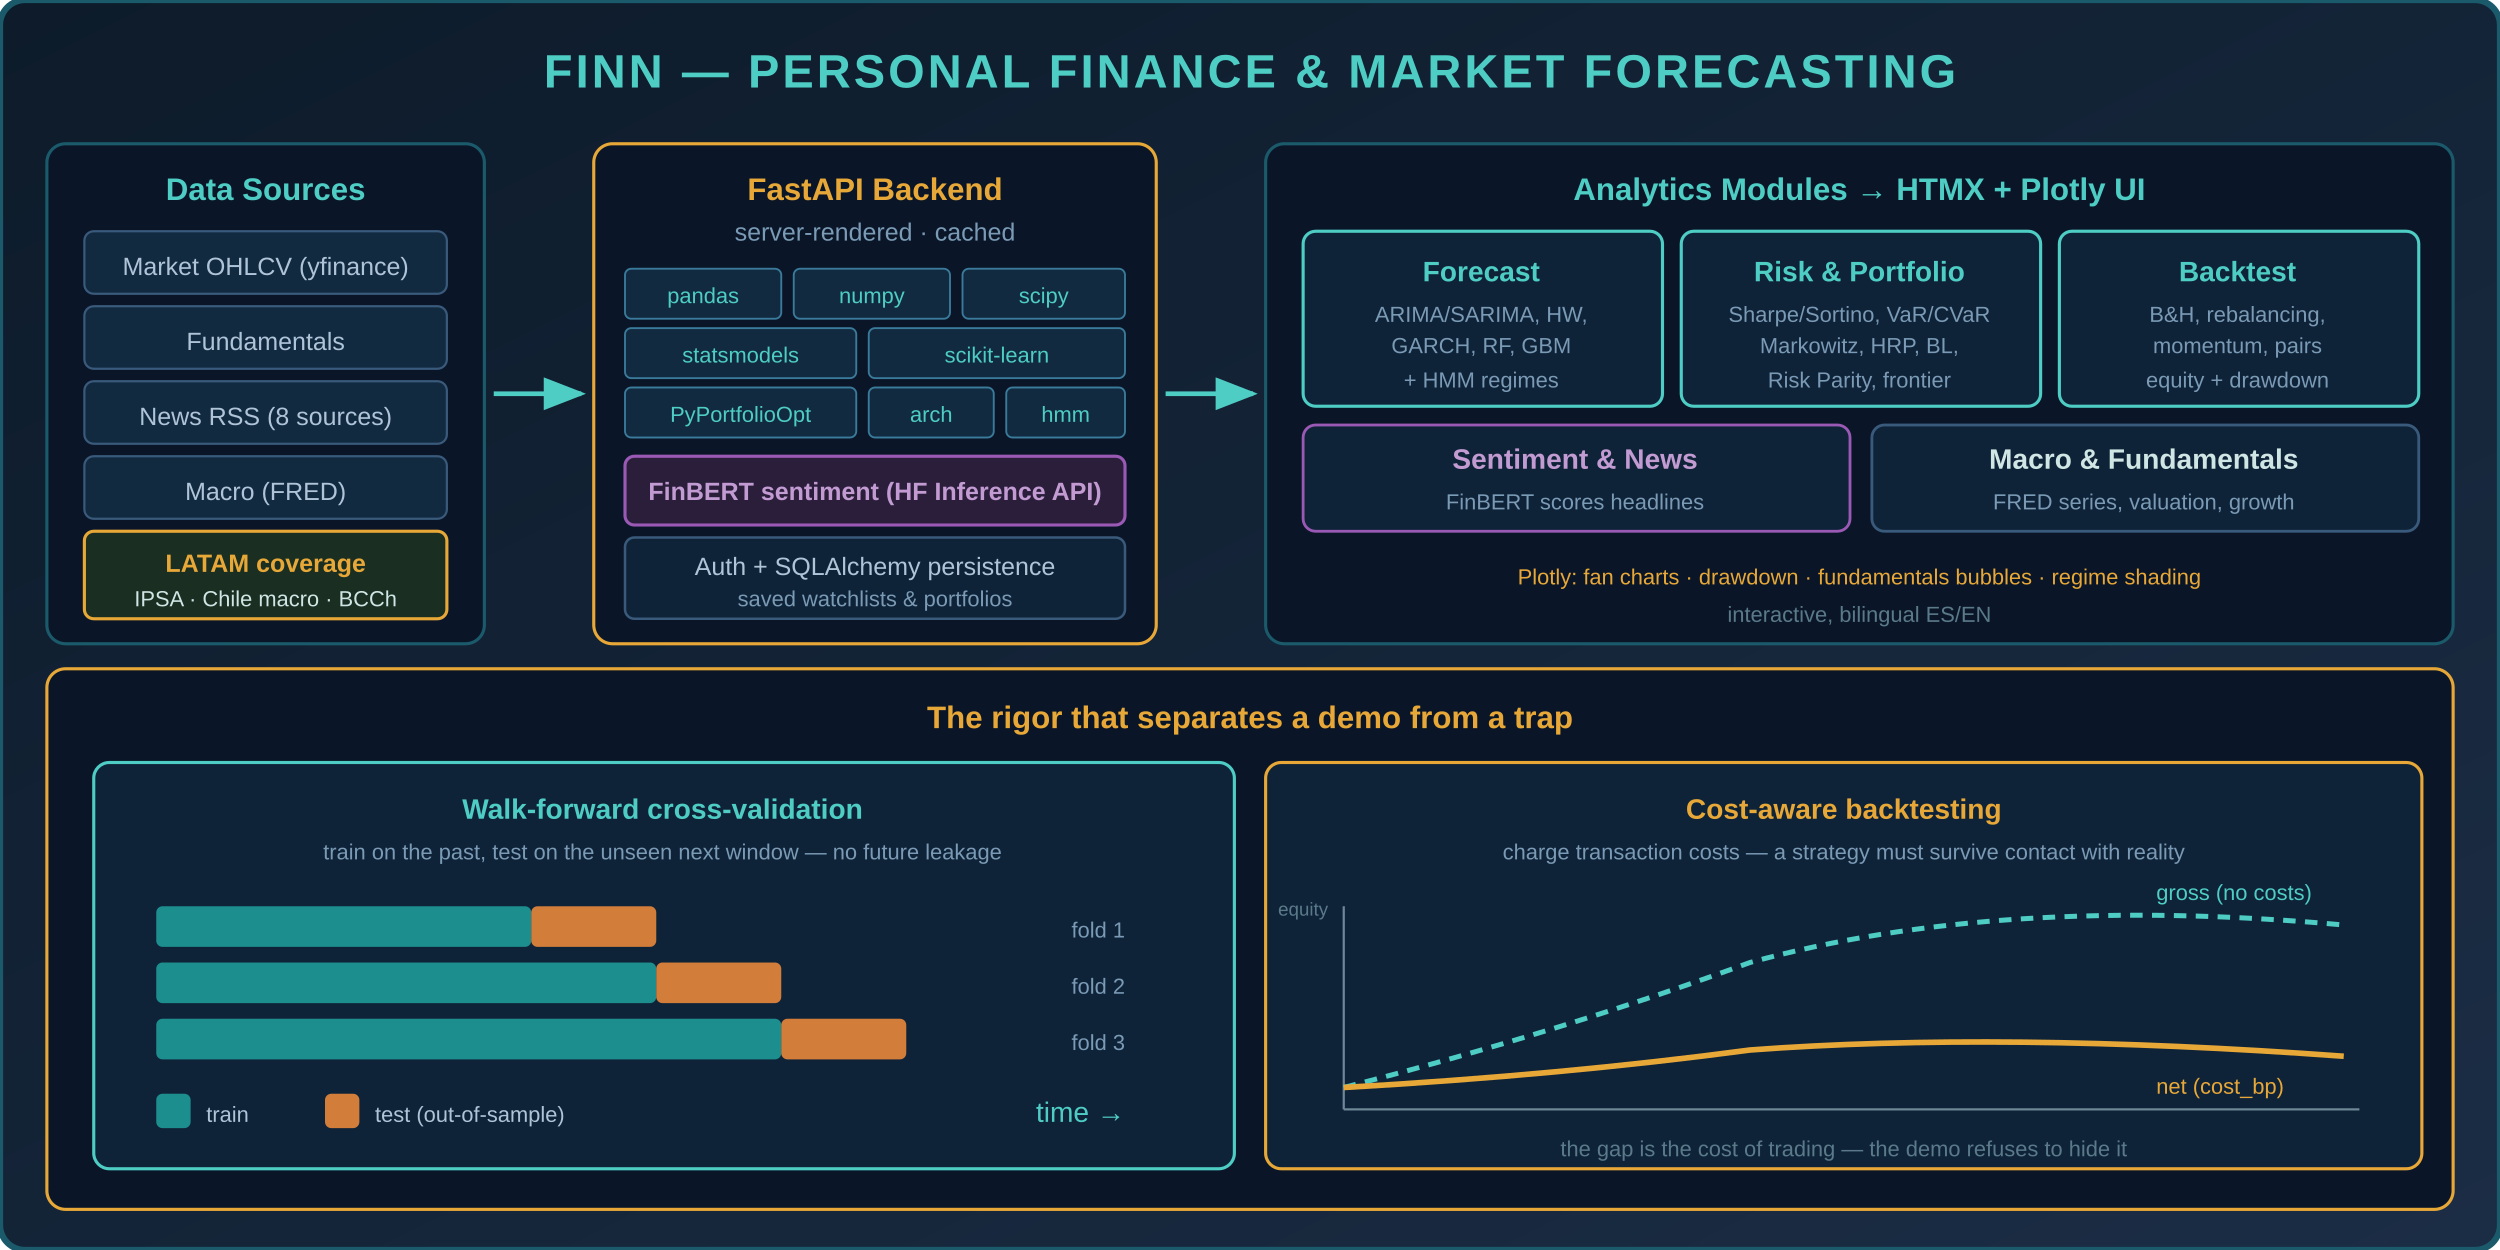
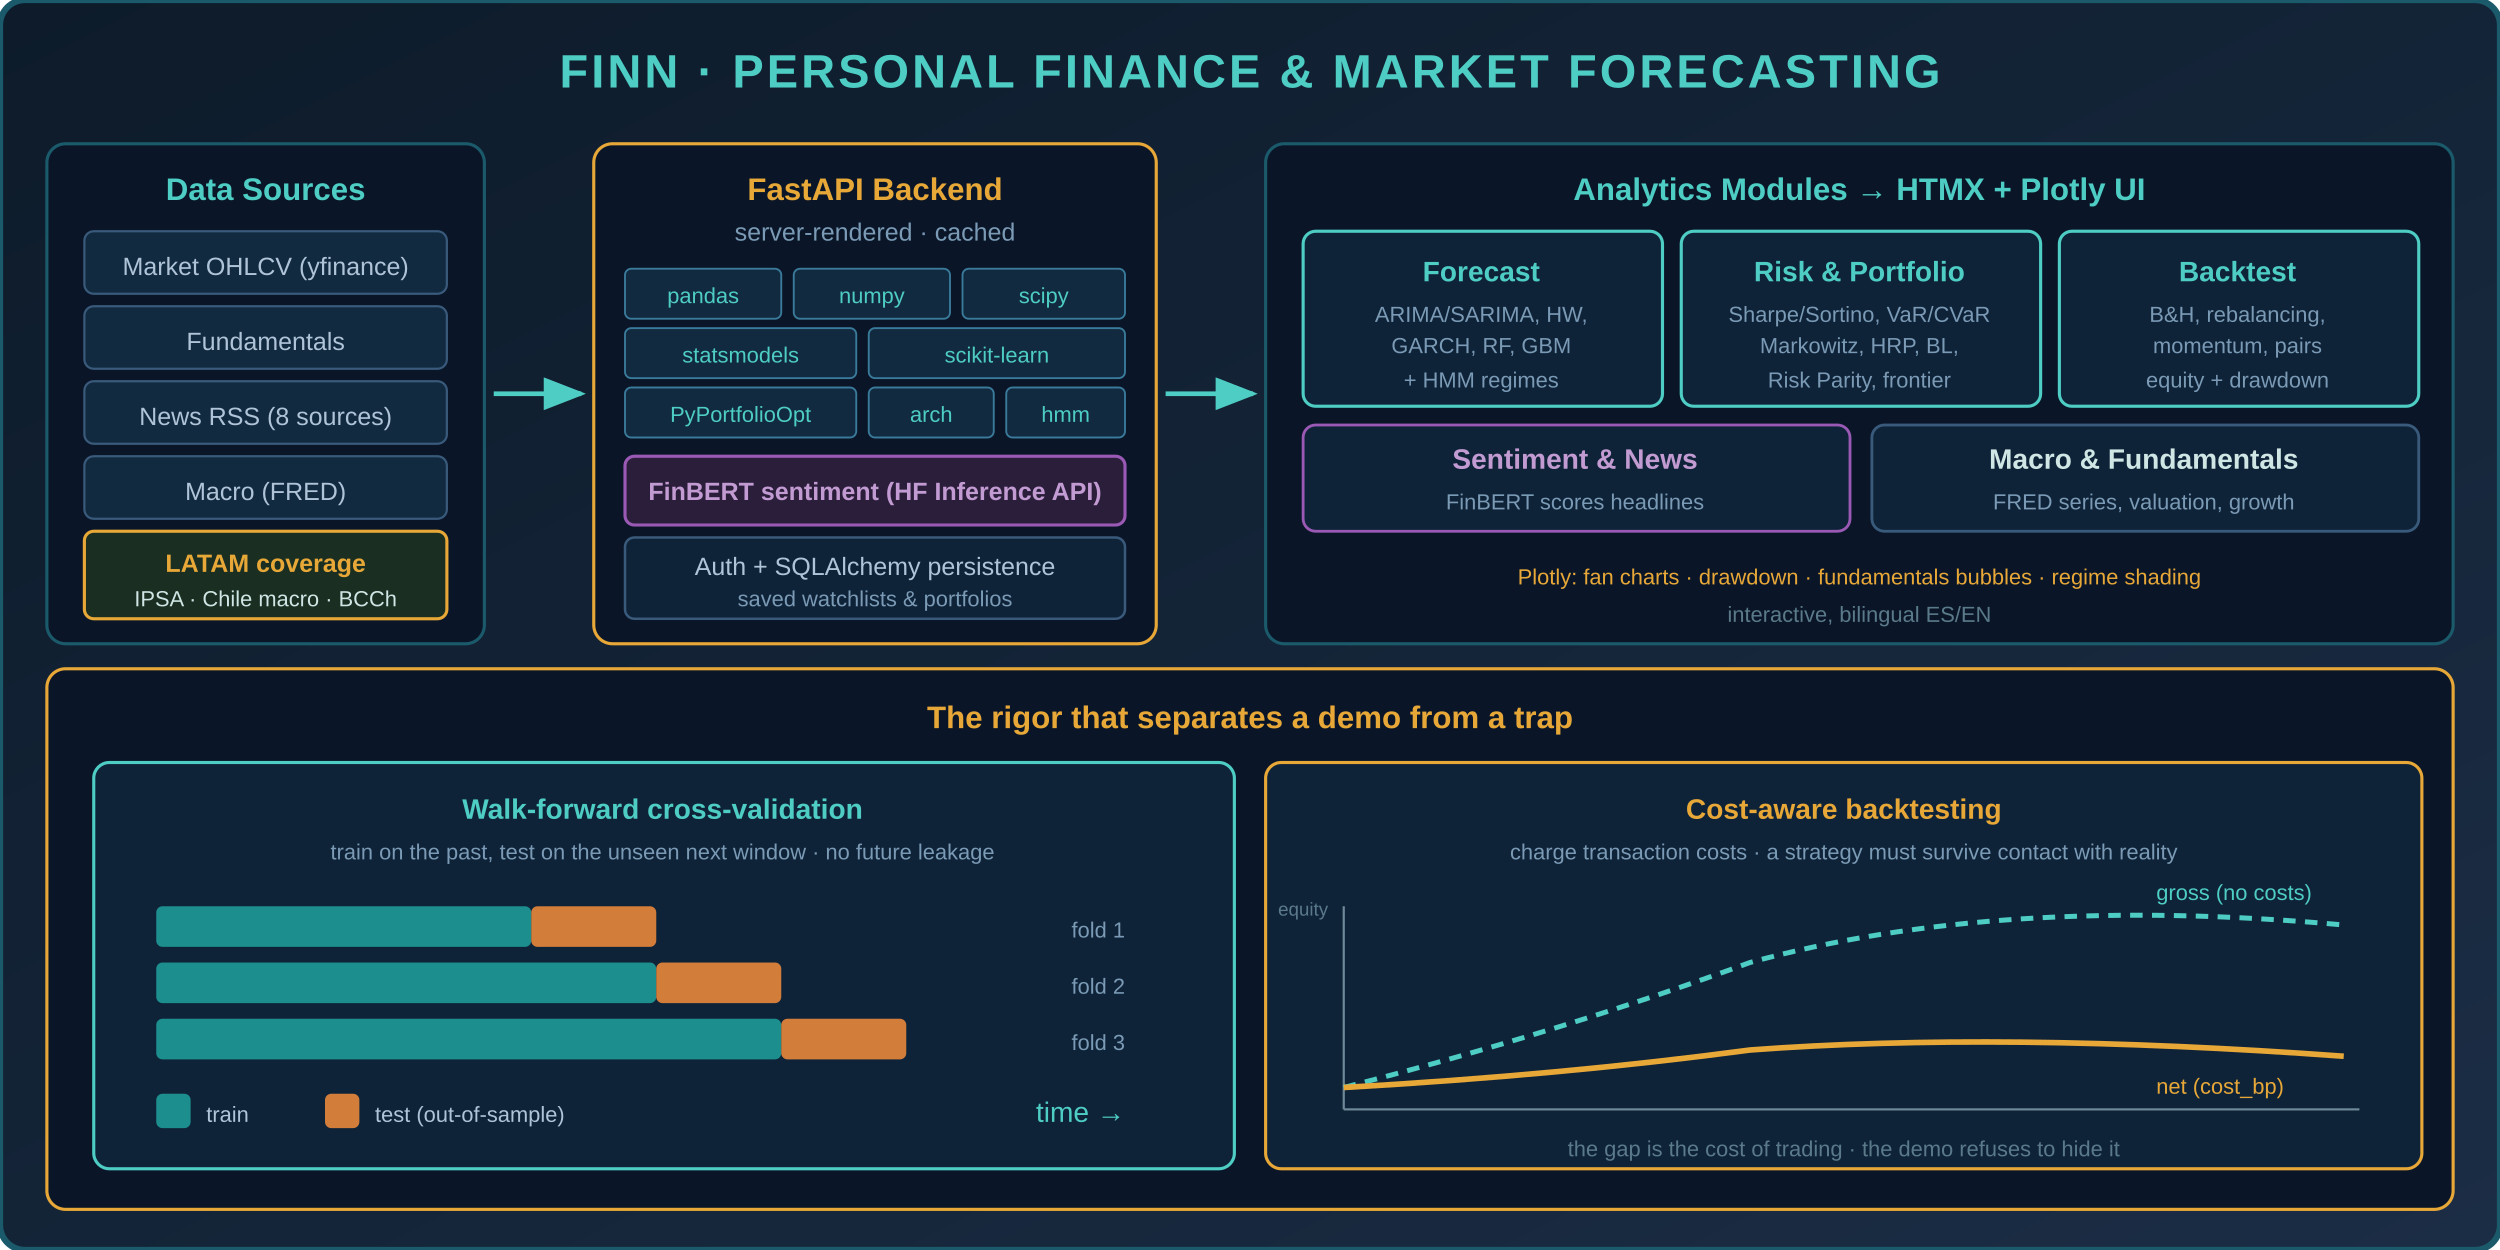
<svg xmlns="http://www.w3.org/2000/svg" viewBox="0 0 800 400" width="800" height="400">
  <defs>
    <linearGradient id="bgF" x1="0%" y1="0%" x2="100%" y2="100%">
      <stop offset="0%" style="stop-color:#0d1b2a" />
      <stop offset="100%" style="stop-color:#1b2d45" />
    </linearGradient>
    <marker id="arrF" markerWidth="9" markerHeight="7" refX="8" refY="3.5" orient="auto">
      <polygon points="0 0,9 3.5,0 7" style="fill:#4ecdc4" />
    </marker>
    <marker id="arrFo" markerWidth="9" markerHeight="7" refX="8" refY="3.5" orient="auto">
      <polygon points="0 0,9 3.5,0 7" style="fill:#e8a838" />
    </marker>
  </defs>
  <rect width="800" height="400" fill="url(#bgF)" rx="8" />
  <rect x="0" y="0" width="800" height="400" fill="none" stroke="#1a5a6a" stroke-width="2" rx="8" />
-   <text x="400" y="28" style="font-family:Arial,sans-serif;font-size:15px;font-weight:bold;fill:#4ecdc4;text-anchor:middle;letter-spacing:1px">FINN — PERSONAL FINANCE &amp; MARKET FORECASTING</text>
+   <text x="400" y="28" style="font-family:Arial,sans-serif;font-size:15px;font-weight:bold;fill:#4ecdc4;text-anchor:middle;letter-spacing:1px">FINN · PERSONAL FINANCE &amp; MARKET FORECASTING</text>
  <rect x="15" y="46" width="140" height="160" rx="6" style="fill:#0a1628;stroke:#1a5a6a;stroke-width:1" />
  <text x="85" y="64" style="font-family:Arial,sans-serif;font-size:10px;font-weight:bold;fill:#4ecdc4;text-anchor:middle">Data Sources</text>
  <rect x="27" y="74" width="116" height="20" rx="3" style="fill:#112a40;stroke:#3a5a7c;stroke-width:0.7" />
  <text x="85" y="88" style="font-family:Arial,sans-serif;font-size:8px;fill:#b0c4d8;text-anchor:middle">Market OHLCV (yfinance)</text>
  <rect x="27" y="98" width="116" height="20" rx="3" style="fill:#112a40;stroke:#3a5a7c;stroke-width:0.7" />
  <text x="85" y="112" style="font-family:Arial,sans-serif;font-size:8px;fill:#b0c4d8;text-anchor:middle">Fundamentals</text>
  <rect x="27" y="122" width="116" height="20" rx="3" style="fill:#112a40;stroke:#3a5a7c;stroke-width:0.7" />
  <text x="85" y="136" style="font-family:Arial,sans-serif;font-size:8px;fill:#b0c4d8;text-anchor:middle">News RSS (8 sources)</text>
  <rect x="27" y="146" width="116" height="20" rx="3" style="fill:#112a40;stroke:#3a5a7c;stroke-width:0.7" />
  <text x="85" y="160" style="font-family:Arial,sans-serif;font-size:8px;fill:#b0c4d8;text-anchor:middle">Macro (FRED)</text>
  <rect x="27" y="170" width="116" height="28" rx="3" style="fill:#1a2e22;stroke:#e8a838;stroke-width:1" />
  <text x="85" y="183" style="font-family:Arial,sans-serif;font-size:8px;font-weight:bold;fill:#e8a838;text-anchor:middle">LATAM coverage</text>
  <text x="85" y="194" style="font-family:Arial,sans-serif;font-size:7px;fill:#cfe6e4;text-anchor:middle">IPSA · Chile macro · BCCh</text>
  <line x1="158" y1="126" x2="186" y2="126" style="stroke:#4ecdc4;stroke-width:1.5" marker-end="url(#arrF)" />
  <rect x="190" y="46" width="180" height="160" rx="6" style="fill:#0a1628;stroke:#e8a838;stroke-width:1" />
  <text x="280" y="64" style="font-family:Arial,sans-serif;font-size:10px;font-weight:bold;fill:#e8a838;text-anchor:middle">FastAPI Backend</text>
  <text x="280" y="77" style="font-family:Arial,sans-serif;font-size:8px;fill:#7a9ab5;text-anchor:middle">server-rendered · cached</text>
  <g style="font-family:Arial,sans-serif;font-size:7px">
    <rect x="200" y="86" width="50" height="16" rx="2" style="fill:#112a40;stroke:#3a7a9a;stroke-width:0.6" />
    <text x="225" y="97" style="fill:#4ecdc4;text-anchor:middle">pandas</text>
    <rect x="254" y="86" width="50" height="16" rx="2" style="fill:#112a40;stroke:#3a7a9a;stroke-width:0.6" />
    <text x="279" y="97" style="fill:#4ecdc4;text-anchor:middle">numpy</text>
    <rect x="308" y="86" width="52" height="16" rx="2" style="fill:#112a40;stroke:#3a7a9a;stroke-width:0.6" />
    <text x="334" y="97" style="fill:#4ecdc4;text-anchor:middle">scipy</text>
    <rect x="200" y="105" width="74" height="16" rx="2" style="fill:#112a40;stroke:#3a7a9a;stroke-width:0.6" />
    <text x="237" y="116" style="fill:#4ecdc4;text-anchor:middle">statsmodels</text>
    <rect x="278" y="105" width="82" height="16" rx="2" style="fill:#112a40;stroke:#3a7a9a;stroke-width:0.6" />
    <text x="319" y="116" style="fill:#4ecdc4;text-anchor:middle">scikit-learn</text>
    <rect x="200" y="124" width="74" height="16" rx="2" style="fill:#112a40;stroke:#3a7a9a;stroke-width:0.6" />
    <text x="237" y="135" style="fill:#4ecdc4;text-anchor:middle">PyPortfolioOpt</text>
    <rect x="278" y="124" width="40" height="16" rx="2" style="fill:#112a40;stroke:#3a7a9a;stroke-width:0.6" />
    <text x="298" y="135" style="fill:#4ecdc4;text-anchor:middle">arch</text>
    <rect x="322" y="124" width="38" height="16" rx="2" style="fill:#112a40;stroke:#3a7a9a;stroke-width:0.6" />
    <text x="341" y="135" style="fill:#4ecdc4;text-anchor:middle">hmm</text>
  </g>
  <rect x="200" y="146" width="160" height="22" rx="3" style="fill:#2a1e3a;stroke:#9b59b6;stroke-width:1" />
  <text x="280" y="160" style="font-family:Arial,sans-serif;font-size:8px;font-weight:bold;fill:#c39bd3;text-anchor:middle">FinBERT sentiment (HF Inference API)</text>
  <rect x="200" y="172" width="160" height="26" rx="3" style="fill:#0f2338;stroke:#3a5a7c;stroke-width:0.8" />
  <text x="280" y="184" style="font-family:Arial,sans-serif;font-size:8px;fill:#b0c4d8;text-anchor:middle">Auth + SQLAlchemy persistence</text>
  <text x="280" y="194" style="font-family:Arial,sans-serif;font-size:7px;fill:#7a9ab5;text-anchor:middle">saved watchlists &amp; portfolios</text>
  <line x1="373" y1="126" x2="401" y2="126" style="stroke:#4ecdc4;stroke-width:1.5" marker-end="url(#arrF)" />
  <rect x="405" y="46" width="380" height="160" rx="6" style="fill:#0a1628;stroke:#1a5a6a;stroke-width:1" />
  <text x="595" y="64" style="font-family:Arial,sans-serif;font-size:10px;font-weight:bold;fill:#4ecdc4;text-anchor:middle">Analytics Modules → HTMX + Plotly UI</text>
  <rect x="417" y="74" width="115" height="56" rx="4" style="fill:#0f2338;stroke:#4ecdc4;stroke-width:1" />
  <text x="474" y="90" style="font-family:Arial,sans-serif;font-size:9px;font-weight:bold;fill:#4ecdc4;text-anchor:middle">Forecast</text>
  <text x="474" y="103" style="font-family:Arial,sans-serif;font-size:7px;fill:#7a9ab5;text-anchor:middle">ARIMA/SARIMA, HW,</text>
  <text x="474" y="113" style="font-family:Arial,sans-serif;font-size:7px;fill:#7a9ab5;text-anchor:middle">GARCH, RF, GBM</text>
  <text x="474" y="124" style="font-family:Arial,sans-serif;font-size:7px;fill:#7a9ab5;text-anchor:middle">+ HMM regimes</text>
  <rect x="538" y="74" width="115" height="56" rx="4" style="fill:#0f2338;stroke:#4ecdc4;stroke-width:1" />
  <text x="595" y="90" style="font-family:Arial,sans-serif;font-size:9px;font-weight:bold;fill:#4ecdc4;text-anchor:middle">Risk &amp; Portfolio</text>
  <text x="595" y="103" style="font-family:Arial,sans-serif;font-size:7px;fill:#7a9ab5;text-anchor:middle">Sharpe/Sortino, VaR/CVaR</text>
  <text x="595" y="113" style="font-family:Arial,sans-serif;font-size:7px;fill:#7a9ab5;text-anchor:middle">Markowitz, HRP, BL,</text>
  <text x="595" y="124" style="font-family:Arial,sans-serif;font-size:7px;fill:#7a9ab5;text-anchor:middle">Risk Parity, frontier</text>
  <rect x="659" y="74" width="115" height="56" rx="4" style="fill:#0f2338;stroke:#4ecdc4;stroke-width:1" />
  <text x="716" y="90" style="font-family:Arial,sans-serif;font-size:9px;font-weight:bold;fill:#4ecdc4;text-anchor:middle">Backtest</text>
  <text x="716" y="103" style="font-family:Arial,sans-serif;font-size:7px;fill:#7a9ab5;text-anchor:middle">B&amp;H, rebalancing,</text>
  <text x="716" y="113" style="font-family:Arial,sans-serif;font-size:7px;fill:#7a9ab5;text-anchor:middle">momentum, pairs</text>
  <text x="716" y="124" style="font-family:Arial,sans-serif;font-size:7px;fill:#7a9ab5;text-anchor:middle">equity + drawdown</text>
  <rect x="417" y="136" width="175" height="34" rx="4" style="fill:#0f2338;stroke:#9b59b6;stroke-width:0.9" />
  <text x="504" y="150" style="font-family:Arial,sans-serif;font-size:9px;font-weight:bold;fill:#c39bd3;text-anchor:middle">Sentiment &amp; News</text>
  <text x="504" y="163" style="font-family:Arial,sans-serif;font-size:7px;fill:#7a9ab5;text-anchor:middle">FinBERT scores headlines</text>
  <rect x="599" y="136" width="175" height="34" rx="4" style="fill:#0f2338;stroke:#3a5a7c;stroke-width:0.9" />
  <text x="686" y="150" style="font-family:Arial,sans-serif;font-size:9px;font-weight:bold;fill:#cfe6e4;text-anchor:middle">Macro &amp; Fundamentals</text>
  <text x="686" y="163" style="font-family:Arial,sans-serif;font-size:7px;fill:#7a9ab5;text-anchor:middle">FRED series, valuation, growth</text>
  <text x="595" y="187" style="font-family:Arial,sans-serif;font-size:7px;fill:#e8a838;text-anchor:middle">Plotly: fan charts · drawdown · fundamentals bubbles · regime shading</text>
  <text x="595" y="199" style="font-family:Arial,sans-serif;font-size:7px;fill:#5a7a8a;text-anchor:middle">interactive, bilingual ES/EN</text>
  <rect x="15" y="214" width="770" height="173" rx="6" style="fill:#0a1628;stroke:#e8a838;stroke-width:1" />
  <text x="400" y="233" style="font-family:Arial,sans-serif;font-size:10px;font-weight:bold;fill:#e8a838;text-anchor:middle">The rigor that separates a demo from a trap</text>
  <rect x="30" y="244" width="365" height="130" rx="5" style="fill:#0f2338;stroke:#4ecdc4;stroke-width:1" />
  <text x="212" y="262" style="font-family:Arial,sans-serif;font-size:9px;font-weight:bold;fill:#4ecdc4;text-anchor:middle">Walk-forward cross-validation</text>
-   <text x="212" y="275" style="font-family:Arial,sans-serif;font-size:7px;fill:#7a9ab5;text-anchor:middle">train on the past, test on the unseen next window — no future leakage</text>
+   <text x="212" y="275" style="font-family:Arial,sans-serif;font-size:7px;fill:#7a9ab5;text-anchor:middle">train on the past, test on the unseen next window · no future leakage</text>
  <rect x="50" y="290" width="120" height="13" rx="2" style="fill:#20b2aa;opacity:0.75" />
  <rect x="170" y="290" width="40" height="13" rx="2" style="fill:#e8873a;opacity:0.9" />
  <text x="360" y="300" style="font-family:Arial,sans-serif;font-size:7px;fill:#7a9ab5;text-anchor:end">fold 1</text>
  <rect x="50" y="308" width="160" height="13" rx="2" style="fill:#20b2aa;opacity:0.75" />
  <rect x="210" y="308" width="40" height="13" rx="2" style="fill:#e8873a;opacity:0.9" />
  <text x="360" y="318" style="font-family:Arial,sans-serif;font-size:7px;fill:#7a9ab5;text-anchor:end">fold 2</text>
  <rect x="50" y="326" width="200" height="13" rx="2" style="fill:#20b2aa;opacity:0.75" />
  <rect x="250" y="326" width="40" height="13" rx="2" style="fill:#e8873a;opacity:0.9" />
  <text x="360" y="336" style="font-family:Arial,sans-serif;font-size:7px;fill:#7a9ab5;text-anchor:end">fold 3</text>
  <rect x="50" y="350" width="11" height="11" rx="2" style="fill:#20b2aa;opacity:0.75" />
  <text x="66" y="359" style="font-family:Arial,sans-serif;font-size:7px;fill:#b0c4d8">train</text>
  <rect x="104" y="350" width="11" height="11" rx="2" style="fill:#e8873a;opacity:0.9" />
  <text x="120" y="359" style="font-family:Arial,sans-serif;font-size:7px;fill:#b0c4d8">test (out-of-sample)</text>
  <text x="360" y="359" style="font-family:Arial,sans-serif;font-size:9px;fill:#4ecdc4;text-anchor:end">time →</text>
  <rect x="405" y="244" width="370" height="130" rx="5" style="fill:#0f2338;stroke:#e8a838;stroke-width:1" />
  <text x="590" y="262" style="font-family:Arial,sans-serif;font-size:9px;font-weight:bold;fill:#e8a838;text-anchor:middle">Cost-aware backtesting</text>
-   <text x="590" y="275" style="font-family:Arial,sans-serif;font-size:7px;fill:#7a9ab5;text-anchor:middle">charge transaction costs — a strategy must survive contact with reality</text>
+   <text x="590" y="275" style="font-family:Arial,sans-serif;font-size:7px;fill:#7a9ab5;text-anchor:middle">charge transaction costs · a strategy must survive contact with reality</text>
  <line x1="430" y1="355" x2="430" y2="290" style="stroke:#6e8898;stroke-width:0.7" />
  <line x1="430" y1="355" x2="755" y2="355" style="stroke:#6e8898;stroke-width:0.7" />
  <text x="425" y="293" style="font-family:Arial,sans-serif;font-size:6px;fill:#5a7a8a;text-anchor:end">equity</text>
  <path d="M430,348 Q500,330 560,308 Q640,286 750,296" style="fill:none;stroke:#4ecdc4;stroke-width:1.6;stroke-dasharray:4,3" />
  <text x="690" y="288" style="font-family:Arial,sans-serif;font-size:7px;fill:#4ecdc4">gross (no costs)</text>
  <path d="M430,348 Q500,344 560,336 Q640,330 750,338" style="fill:none;stroke:#e8a838;stroke-width:1.8" />
  <text x="690" y="350" style="font-family:Arial,sans-serif;font-size:7px;fill:#e8a838">net (cost_bp)</text>
-   <text x="590" y="370" style="font-family:Arial,sans-serif;font-size:7px;fill:#5a7a8a;text-anchor:middle">the gap is the cost of trading — the demo refuses to hide it</text>
+   <text x="590" y="370" style="font-family:Arial,sans-serif;font-size:7px;fill:#5a7a8a;text-anchor:middle">the gap is the cost of trading · the demo refuses to hide it</text>
</svg>
